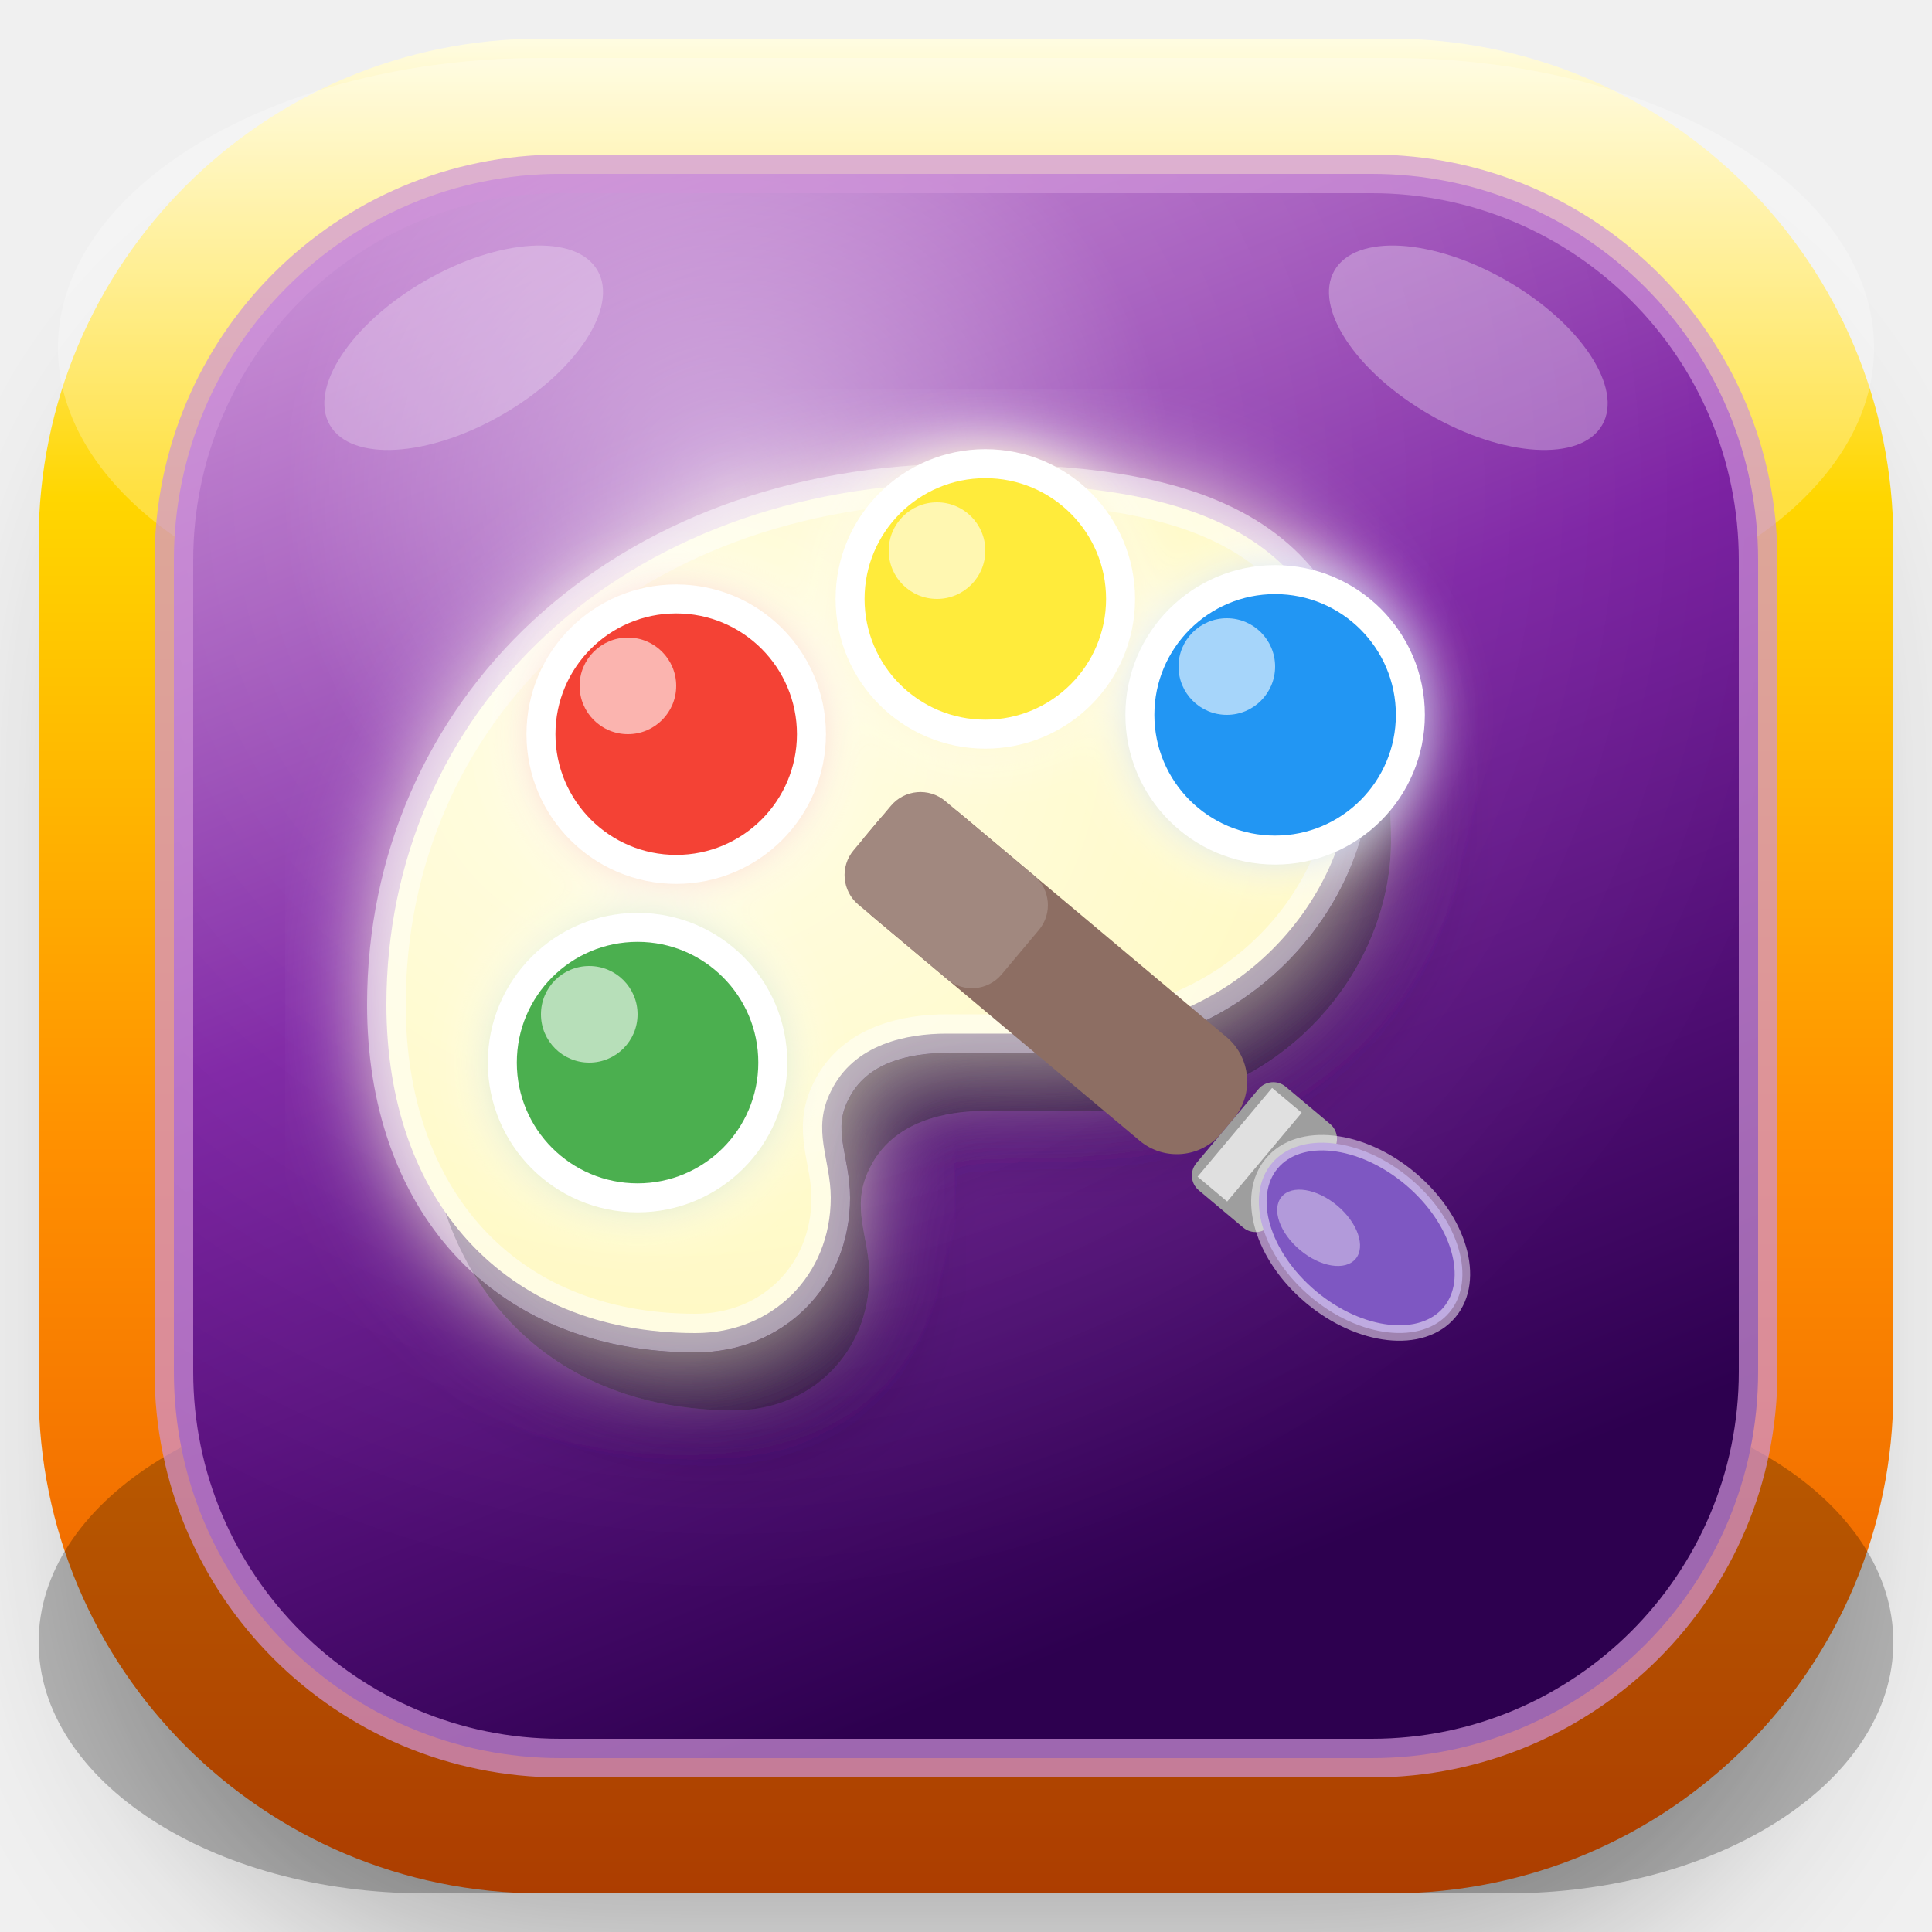
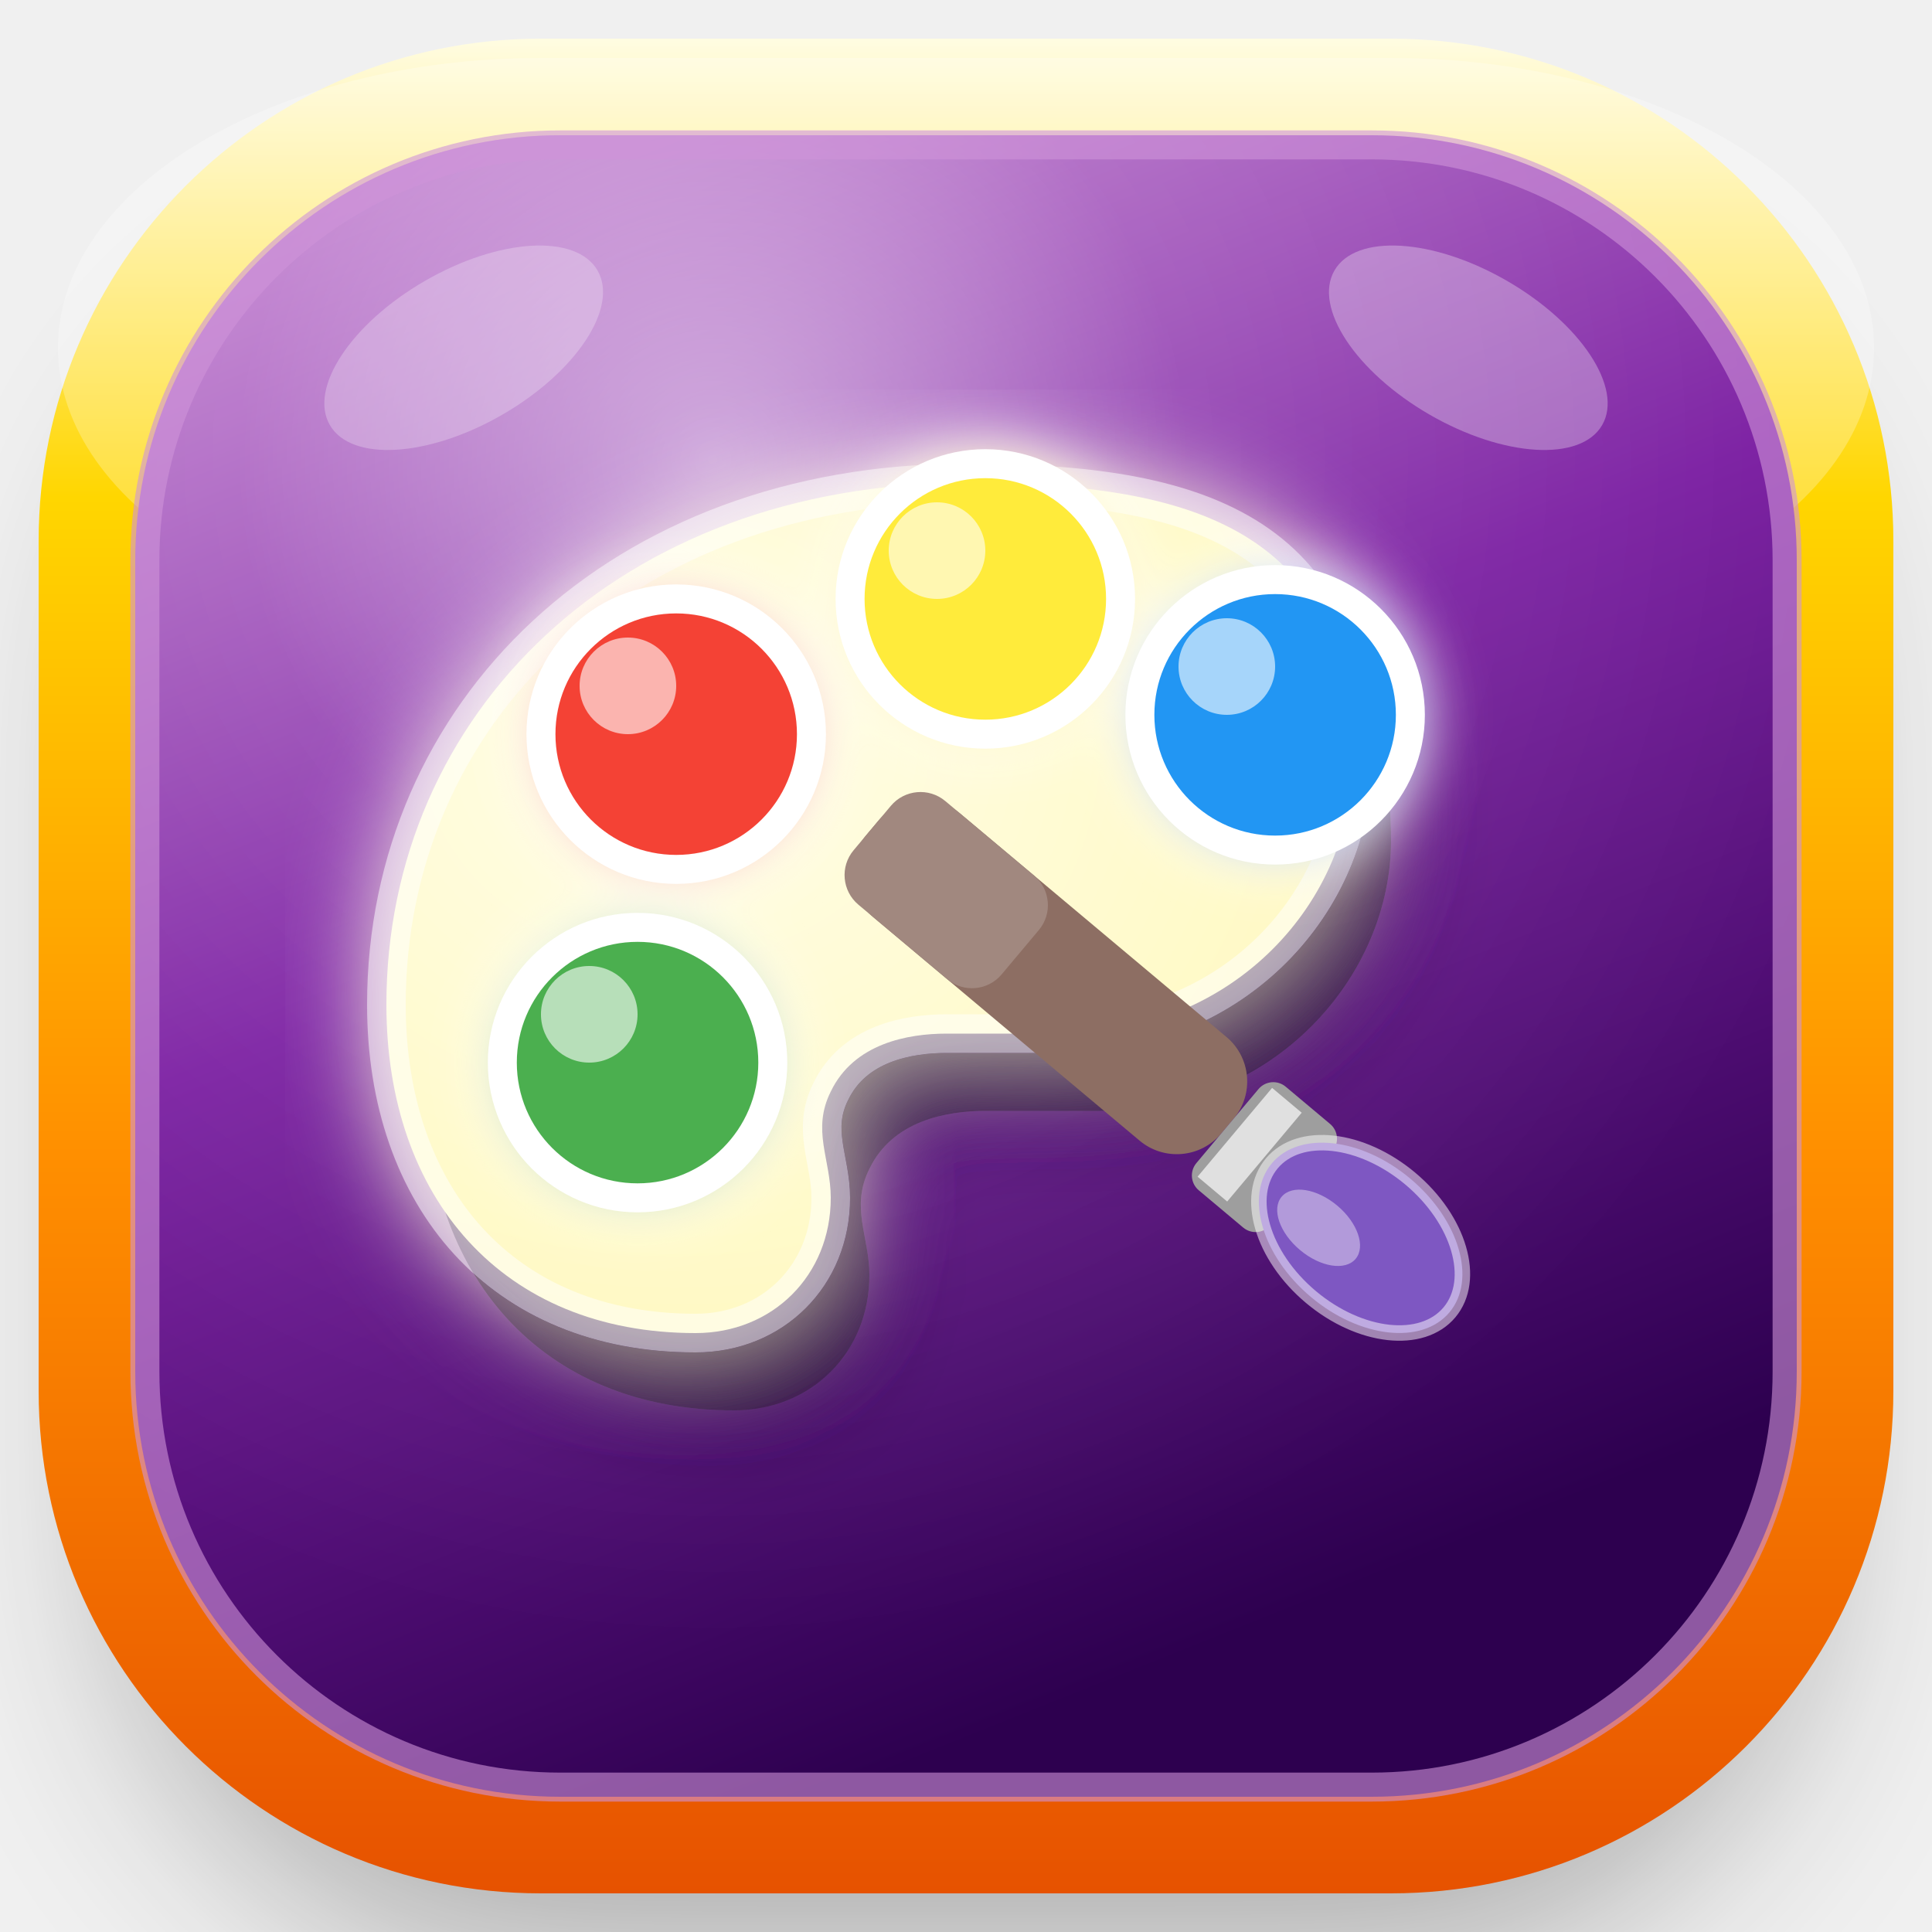
<svg xmlns="http://www.w3.org/2000/svg" viewBox="0 0 100 100">
  <defs>
    <linearGradient id="tg-frame" x1="0" y1="0" x2="0" y2="1">
      <stop offset="0" stop-color="#FFFDE7" />
      <stop offset="0.25" stop-color="#FFD600" />
      <stop offset="0.6" stop-color="#FF8F00" />
      <stop offset="1" stop-color="#E65100" />
    </linearGradient>
    <linearGradient id="tg-bg" x1="0" y1="0" x2="0.4" y2="1">
      <stop offset="0" stop-color="#CE93D8" />
      <stop offset="0.5" stop-color="#7B1FA2" />
      <stop offset="1" stop-color="#2D004F" />
    </linearGradient>
    <radialGradient id="tg-lens" cx="0.35" cy="0.2" r="0.7">
      <stop offset="0" stop-color="#fff" stop-opacity="0.5" />
      <stop offset="0.4" stop-color="#fff" stop-opacity="0.1" />
      <stop offset="1" stop-color="#fff" stop-opacity="0" />
    </radialGradient>
    <radialGradient id="tg-palette-shine" cx="0.3" cy="0.3" r="0.7">
      <stop offset="0" stop-color="#FFFDE7" />
      <stop offset="1" stop-color="#FFF9C4" />
    </radialGradient>
    <filter id="tg-drop">
      <feDropShadow dx="0" dy="5" stdDeviation="5" flood-color="#000" flood-opacity="0.6" />
    </filter>
    <filter id="tg-glow">
      <feGaussianBlur stdDeviation="2.5" result="b" />
      <feMerge>
        <feMergeNode in="b" />
        <feMergeNode in="SourceGraphic" />
      </feMerge>
    </filter>
    <filter id="tg-dot-glow">
      <feGaussianBlur stdDeviation="1.5" result="b" />
      <feMerge>
        <feMergeNode in="b" />
        <feMergeNode in="SourceGraphic" />
      </feMerge>
    </filter>
  </defs>
  <rect x="6" y="9" width="88" height="88" rx="23" fill="#000" opacity="0.45" filter="url(#tg-drop)" />
  <rect x="2" y="2" width="96" height="96" rx="26" fill="url(#tg-frame)" />
  <rect x="3" y="3" width="94" height="30" rx="25" fill="#fff" opacity="0.25" />
-   <rect x="2" y="72" width="96" height="26" rx="20" fill="#000" opacity="0.25" />
-   <rect x="9" y="9" width="82" height="82" rx="20" fill="url(#tg-bg)" />
-   <rect x="9" y="9" width="82" height="82" rx="20" fill="url(#tg-lens)" />
-   <rect x="9" y="9" width="82" height="82" rx="20" fill="none" stroke="#CE93D8" stroke-width="2" opacity="0.7" />
+   <rect x="7" y="7" width="86" height="86" rx="22" fill="url(#tg-bg)" />
+   <rect x="7" y="7" width="86" height="86" rx="22" fill="url(#tg-lens)" />
+   <rect x="7.5" y="7.5" width="85" height="85" rx="21.5" fill="none" stroke="#CE93D8" stroke-width="1.5" opacity="0.6" />
  <g filter="url(#tg-glow)">
    <path d="M50 25 C32 25 20 37 20 52 c0 10 6 17 16 17 4 0 7-3 7-7 0-2-1-3.5 0-5.5 1.2-2.5 4-3 6-3 h6 c9 0 15-7 15-14 C70 27 61 25 50 25Z" fill="#1a0030" opacity="0.5" transform="translate(2,4)" />
    <path d="M50 25 C32 25 20 37 20 52 c0 10 6 17 16 17 4 0 7-3 7-7 0-2-1-3.5 0-5.5 1.2-2.5 4-3 6-3 h6 c9 0 15-7 15-14 C70 27 61 25 50 25Z" fill="url(#tg-palette-shine)" />
    <path d="M50 25 C32 25 20 37 20 52 c0 10 6 17 16 17 4 0 7-3 7-7 0-2-1-3.5 0-5.5 1.2-2.5 4-3 6-3 h6 c9 0 15-7 15-14 C70 27 61 25 50 25Z" fill="none" stroke="white" stroke-width="2" opacity="0.5" />
  </g>
  <g filter="url(#tg-dot-glow)">
    <circle cx="35" cy="38" r="7" fill="#F44336" />
    <circle cx="35" cy="38" r="7" fill="none" stroke="white" stroke-width="1.5" />
    <circle cx="32.5" cy="35.5" r="2.5" fill="white" opacity="0.6" />
    <circle cx="51" cy="31" r="7" fill="#FFEB3B" />
    <circle cx="51" cy="31" r="7" fill="none" stroke="white" stroke-width="1.5" />
    <circle cx="48.5" cy="28.5" r="2.5" fill="white" opacity="0.6" />
    <circle cx="66" cy="37" r="7" fill="#2196F3" />
    <circle cx="66" cy="37" r="7" fill="none" stroke="white" stroke-width="1.5" />
    <circle cx="63.5" cy="34.5" r="2.5" fill="white" opacity="0.6" />
    <circle cx="33" cy="55" r="7" fill="#4CAF50" />
    <circle cx="33" cy="55" r="7" fill="none" stroke="white" stroke-width="1.5" />
    <circle cx="30.5" cy="52.5" r="2.5" fill="white" opacity="0.6" />
  </g>
  <g transform="translate(62,57) rotate(-50)">
    <rect x="-3.5" y="-22" width="7" height="24" rx="3" fill="#8D6E63" />
    <rect x="-3.5" y="-22" width="7" height="10" rx="2" fill="#A1887F" />
    <rect x="-3.5" y="2" width="7" height="5" rx="1" fill="#9E9E9E" />
    <rect x="-3" y="2.5" width="6" height="2" fill="#E0E0E0" />
    <ellipse cx="0" cy="11" rx="4" ry="6" fill="#7E57C2" />
    <ellipse cx="0" cy="11" rx="4" ry="6" fill="none" stroke="white" stroke-width="0.8" opacity="0.5" />
    <ellipse cx="-1" cy="9" rx="1.5" ry="2.5" fill="white" opacity="0.4" />
  </g>
  <ellipse cx="76" cy="18" rx="8" ry="4" fill="#fff" opacity="0.3" transform="rotate(30 76 18)" />
  <ellipse cx="24" cy="18" rx="8" ry="4" fill="#fff" opacity="0.25" transform="rotate(-30 24 18)" />
</svg>
